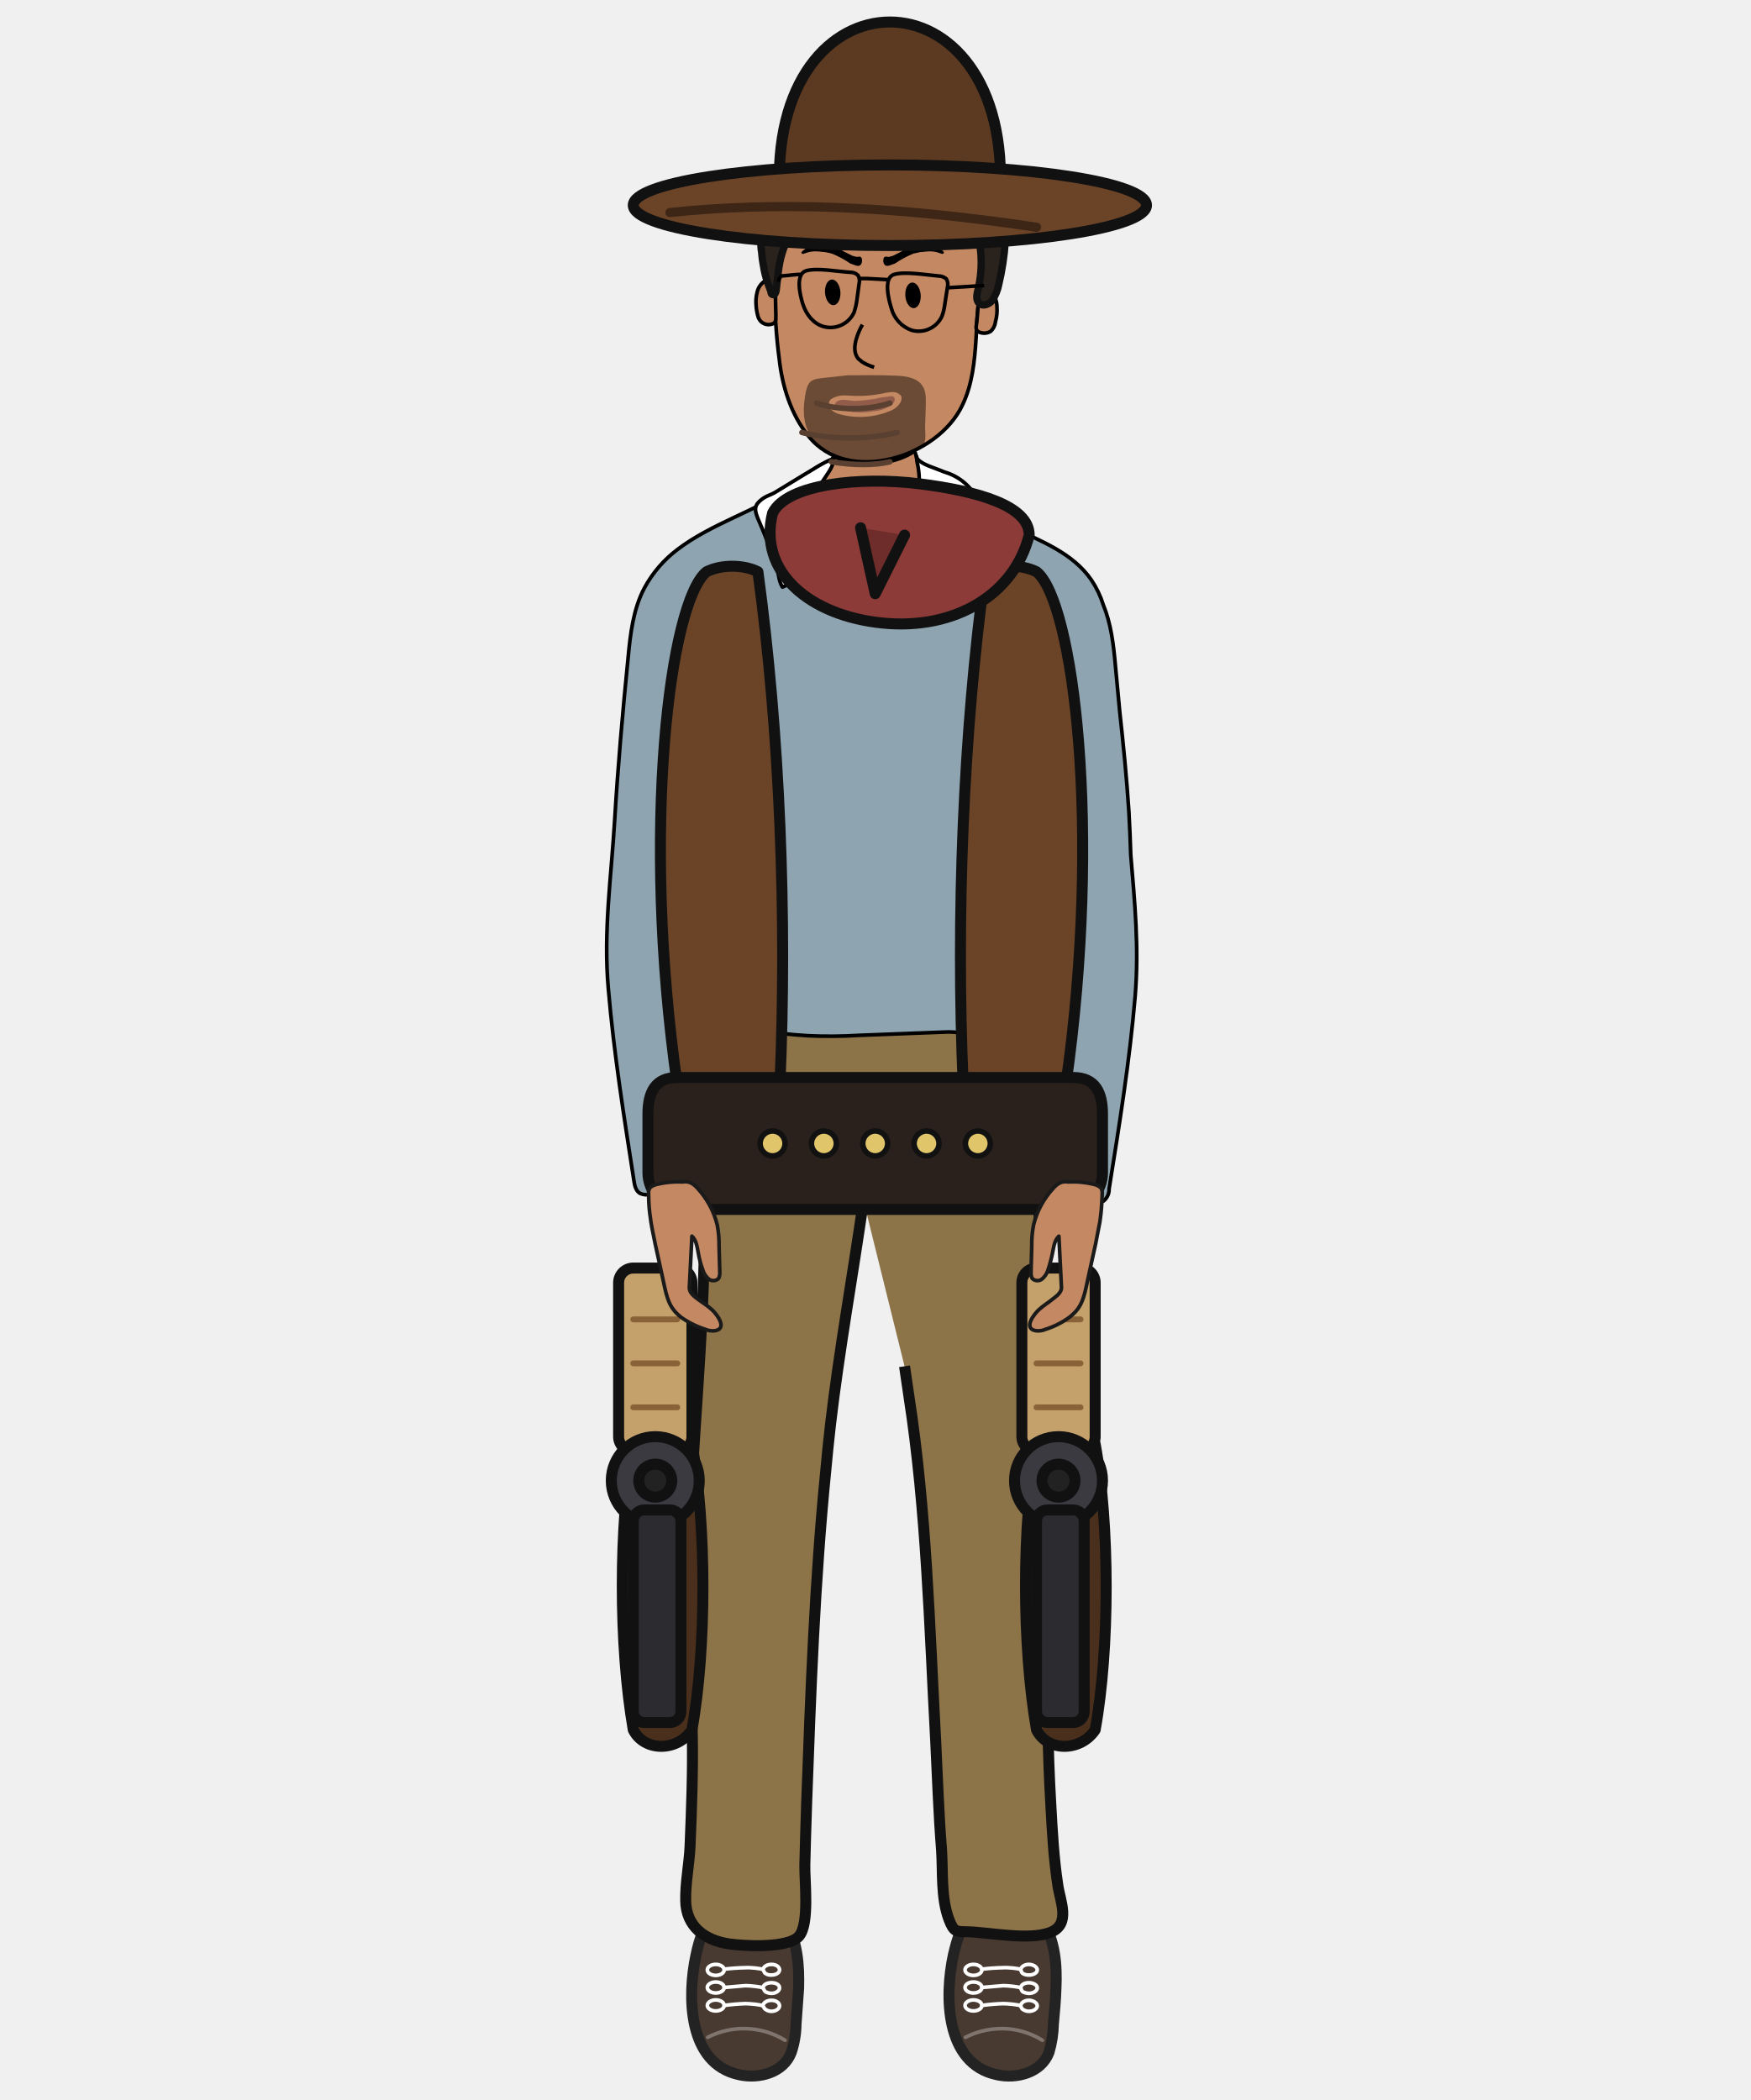
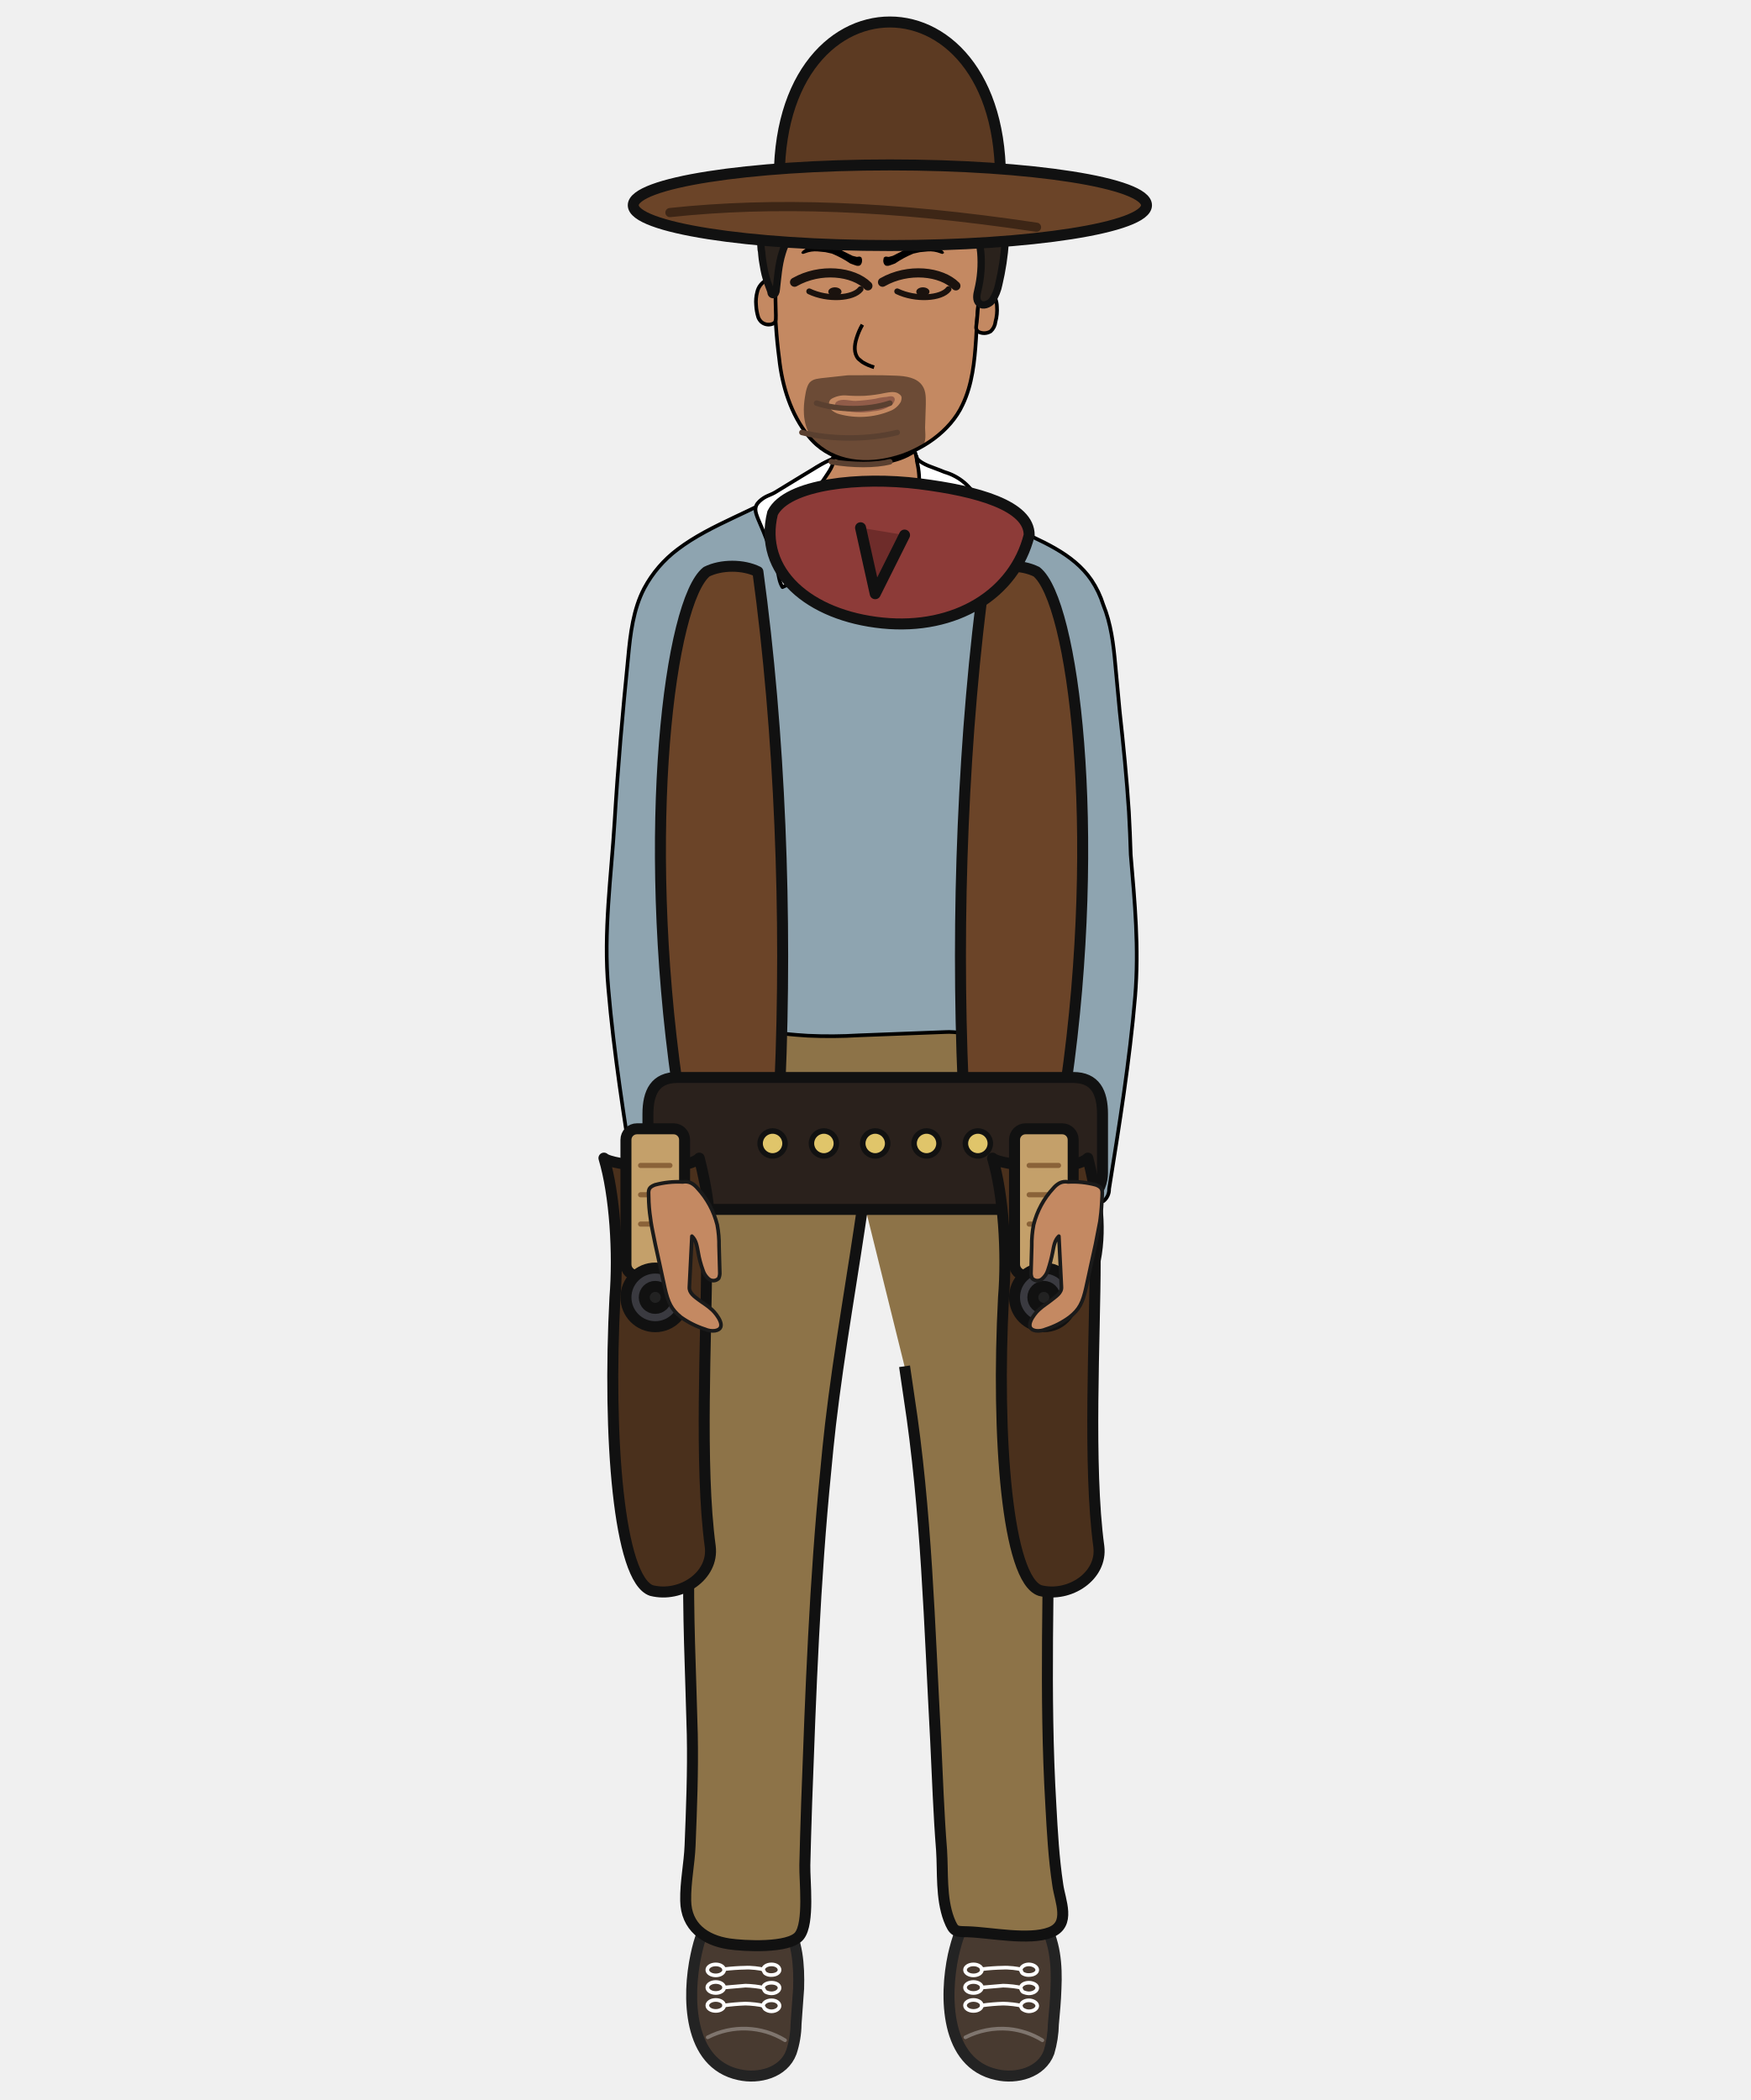
<svg xmlns="http://www.w3.org/2000/svg" width="500" height="600" viewBox="160 6 164 573">
  <path fill="#c48962" stroke="#000" stroke-linecap="round" stroke-linejoin="round" d="m230.5 62.6 4.9-.3a201 201 0 0 1 20.5 1.2c5.5.5 12.1 1.6 14.3 7.3.1.1.1.3.2.4l.3.9c1.3 5.1.2 10.6-.4 15.7a10 10 0 0 0-.2 1.7c-.4 3-.4 6-.6 9-.4 6.1-1 12.4-3.7 18-6.6 14.2-31.2 22.1-42 8.5-4.8-5.9-7.2-13.7-8-21.2-.4-3-.7-6.1-.9-9.2a53 53 0 0 1-.2-6.9 36.3 36.3 0 0 1 2.6-14.6 19.1 19.1 0 0 1 3.5-5.8c2.3-2.9 6.1-4.2 9.7-4.7" />
-   <path fill="#c48962" stroke="#000" stroke-linecap="round" stroke-linejoin="round" d="M273.5 96.4a4.1 4.1 0 0 0 1.3-2.6 12 12 0 0 0 .4-4.2 6.1 6.1 0 0 0-1.5-3.9 2.4 2.4 0 0 0-.9-.8 4.4 4.4 0 0 0-2-.3h-.4c-.2.1-.2.3-.2.5 0 2.9-.2 5.8-.5 8.8-.1 1-.5 1.9.4 2.6a3.4 3.4 0 0 0 3.4-.1M210.9 93.8a3.6 3.6 0 0 1-.8-1.2 13.5 13.5 0 0 1-.6-3.4 10.2 10.2 0 0 1 .3-3.5 4.8 4.8 0 0 1 2.6-3.3l1.1-.2c.3 0 .9-.1 1.2.1a.6.6 0 0 1 .1.4V88c0 1.4.1 2.8.1 4.1s0 2-1 2.3a3 3 0 0 1-3-.6" />
+   <path fill="#c48962" stroke="#000" stroke-linecap="round" stroke-linejoin="round" d="M273.5 96.4a4.1 4.1 0 0 0 1.3-2.6 12 12 0 0 0 .4-4.2 6.1 6.1 0 0 0-1.5-3.9 2.4 2.4 0 0 0-.9-.8 4.4 4.4 0 0 0-2-.3h-.4c-.2.1-.2.3-.2.5 0 2.9-.2 5.8-.5 8.8-.1 1-.5 1.9.4 2.6a3.4 3.4 0 0 0 3.4-.1m-62.6-2.6a3.6 3.6 0 0 1-.8-1.2 13.5 13.5 0 0 1-.6-3.4 10.2 10.2 0 0 1 .3-3.5 4.8 4.8 0 0 1 2.6-3.3l1.1-.2c.3 0 .9-.1 1.2.1a.6.6 0 0 1 .1.4V88c0 1.4.1 2.8.1 4.1s0 2-1 2.3a3 3 0 0 1-3-.6" />
  <path fill="#2a221c" stroke="#111" stroke-linejoin="round" stroke-width="2" d="M277.3 60.1a71.6 71.6 0 0 1-1.6 23.5 12.1 12.1 0 0 1-1.8 4.4c-.8 1-2.5 1.7-3.5.8s-.7-2.4-.4-3.6a32.4 32.4 0 0 0 .8-10.3c-.3-3-1.1-6.2-3.6-7.9s-4.7-1.5-7.2-1.8-7.5-1.9-11.3-2-9 1.3-13.5 1.7-9.1 0-12.8 2.2a13.9 13.9 0 0 0-5.8 8c-1 3.2-1.2 6.6-1.6 10 0 .4-.3 1.4-.9 1.3s-.5-.7-.6-1l-.6-1.6a13 13 0 0 1-.6-1.8 21 21 0 0 1-.6-2.4c-.2-1.3-.5-2.6-.6-3.9s-.1-1.1-.2-1.6a26 26 0 0 1 1.2-10.7 20 20 0 0 1 1-2.1 8.6 8.6 0 0 0 1.2-3c.2-1.3-.4-2.6-.3-4 .4-3.1 4.2-4.5 5.8-7.2s1-2.9 2-4 4.9-1.8 7.1-3.4 2.1-2.4 3.4-3.4a10.8 10.8 0 0 1 5.6-1.4l7.2-.4c2.9-.2 5.9-.4 8.6.7s5.1 3.6 5 6.5a12.1 12.1 0 0 1 10 1.1c5.4 3.1 7.6 9.7 8.5 15.8 0 .5.1 1 .1 1.5Z" />
  <path d="M223.4 73.6a7.5 7.5 0 0 1 2.9-.9c2.7-.3 5 .7 7.3 2l2.2 1.1 1.2.3c.3 0 .7-.2 1 0s.3.2.3.4a.7.7 0 0 1 .1.5v.3a1.9 1.9 0 0 1-.2.7 1.2 1.2 0 0 1-.5.5h-.2c-.2.1-.4 0-.6 0l-.6-.2-1.1-.4a27 27 0 0 0-5-2.7l-1.8-.4-2.1-.2a7.6 7.6 0 0 0-3.4.5l-.6.2-.4-.2c-.3-.4 1.2-1.3 1.5-1.5" />
-   <ellipse cx="230.4" cy="85.8" rx="2.1" ry="3.5" transform="rotate(-4.4 230.025 85.74)" />
-   <ellipse cx="252.3" cy="86.7" rx="2.1" ry="3.5" transform="rotate(-4.4 250.85 86.54)" />
-   <path fill="none" stroke="#000" stroke-miterlimit="10" d="M235.2 80.3a3 3 0 0 1 2.1.8 3 3 0 0 1 .3 2.3l-.6 4.5a18.7 18.7 0 0 1-.8 3.4 7.1 7.1 0 0 1-8.3 3.8c-2.8-.8-4.7-3.3-5.6-6s-2.1-8.3.8-9.2 8.6.2 12.1.4ZM259.2 81.3a3.3 3.3 0 0 1 2.2.8 3 3 0 0 1 .3 2.3l-.7 4.5a14 14 0 0 1-.8 3.4 7 7 0 0 1-8.3 3.8 8.7 8.7 0 0 1-5.5-6c-.8-2.5-2.2-8.3.7-9.2s8.7.1 12.1.4Z" />
-   <path fill="none" stroke="#000" stroke-miterlimit="10" d="M215.6 82.9a2.5 2.5 0 0 1 .8-1.6c1.8-.1 4.3-.5 5.3-.4h-.5M237.9 82h1.9l5.5.3h.2M261.9 84.5l9.8-.6M241.7 106.2a13 13 0 0 1-3.2-1.4l-1.1-.9c-1.3-1.5-1.1-3.7-.5-5.6a17.3 17.3 0 0 1 1.6-3.7" />
+   <path fill="none" stroke="#000" stroke-miterlimit="10" d="M241.7 106.2a13 13 0 0 1-3.2-1.4l-1.1-.9c-1.3-1.5-1.1-3.7-.5-5.6a17.3 17.3 0 0 1 1.6-3.7" />
  <path d="M254.9 111.3c-1.5-2.3-4.6-2.7-7.3-2.8-4.4-.2-8.7-.1-13.1-.1l-5.5.6c-2.9.3-3.7.4-4.6 1.1s-1.3 2.4-1.6 4.4-.9 6.8 1.7 10.6a17.6 17.6 0 0 0 3.1 3.1 16 16 0 0 0 3.5 2.1l3.5 1.3a18.7 18.7 0 0 0 5.3.5 19 19 0 0 0 5.3-.9 84 84 0 0 0 9.5-3.6c1.4-.7.9-3.5.9-4.9l.2-6.3c0-1.7.1-3.6-.9-5.1m-5.7 3.2a3.6 3.6 0 0 1-.2 1.1 5.7 5.7 0 0 1-3.1 2.6 21.5 21.5 0 0 1-13.7.8 5.2 5.2 0 0 1-2.2-1.2c-.8-.9-.9-2.4.1-3a7.1 7.1 0 0 1 4-.9 42 42 0 0 0 5 .1 37 37 0 0 0 5.7-.8c1.2-.2 2.7-.5 3.7.3a1.7 1.7 0 0 1 .6.6c0 .1.1.3.1.4" opacity=".45" />
  <path fill="#5e2f2f" d="M231.3 115.8a1.1 1.1 0 0 0-.2 1.1c.1.3.5.5.9.7a19.5 19.5 0 0 0 9.6.6 9.4 9.4 0 0 0 5.1-1.9c.5-.5.9-1.4.4-1.9s-1.4-.2-2-.1a15.7 15.7 0 0 0-3 .5 51 51 0 0 1-5.5.6c-1.5 0-3.7-.8-5.1.2s-.1.1-.2.2" opacity=".5" />
  <path d="M259.2 73.6a7.5 7.5 0 0 0-2.9-.9c-2.7-.3-5 .7-7.3 2l-2.2 1.1-1.1.3c-.4 0-.8-.2-1.1 0s-.3.2-.3.4a4 4 0 0 0-.1.5v.3a1.9 1.9 0 0 0 .2.7 1.2 1.2 0 0 0 .5.5h.2c.2.1.4 0 .6 0l.6-.2 1.1-.4a27 27 0 0 1 5-2.7l1.8-.4 2.1-.2a7.6 7.6 0 0 1 3.4.5l.6.2.4-.2c.4-.4-1.2-1.3-1.5-1.5" />
-   <path fill="none" stroke="#fff" stroke-linecap="round" stroke-linejoin="round" d="M224 65a7.7 7.7 0 0 1-6.1-3.9 13.4 13.4 0 0 1-1.6-7.4M231.2 63.8a17.7 17.7 0 0 1-5.4-4.4 16.3 16.3 0 0 1-2.3-15.8M241.9 60.7c-2.9-.2-6.5-.5-8.2-3.3a.5.5 0 0 0-.2-.4 15.6 15.6 0 0 1-.6-10 16.6 16.6 0 0 1 5.3-8.5M246.1 59.8a14.9 14.9 0 0 1 14.5-7.9M252.3 62.6a11.7 11.7 0 0 1 3.4-2 17.3 17.3 0 0 1 3.7-1.6 30.7 30.7 0 0 1 8-1.6 8.3 8.3 0 0 1 2.2.1 6.1 6.1 0 0 1 1.8.5" opacity=".2" />
+   <path fill="none" stroke="#fff" stroke-linecap="round" stroke-linejoin="round" d="M224 65a7.7 7.7 0 0 1-6.1-3.9 13.4 13.4 0 0 1-1.6-7.4m14.9 10.1a17.7 17.7 0 0 1-5.4-4.4 16.3 16.3 0 0 1-2.3-15.8m18.4 17.1c-2.9-.2-6.5-.5-8.2-3.3a.5.5 0 0 0-.2-.4 15.6 15.6 0 0 1-.6-10 16.6 16.6 0 0 1 5.3-8.5m7.9 21.3a14.9 14.9 0 0 1 14.5-7.9m-8.3 10.7a11.7 11.7 0 0 1 3.4-2 17.3 17.3 0 0 1 3.7-1.6 30.7 30.7 0 0 1 8-1.6 8.3 8.3 0 0 1 2.2.1 6.1 6.1 0 0 1 1.8.5" opacity=".2" />
  <path fill="#3a2a20" stroke="#111" stroke-linecap="round" stroke-linejoin="round" stroke-width="3" d="M287.6 530c3.5 5.5 4 12.2 3.7 18.6-.1 3.2-.4 6.5-.7 9.7a28.8 28.8 0 0 1-1.2 7.7c-2.1 5.6-8.9 7.3-14.2 6.1-14.2-3-14.3-21.5-11.9-32.6 1-4.3 2.4-9.3 5.9-12.2 5.5-4.7 14.6-3.5 18.4 2.7" opacity=".92" />
  <path fill="none" stroke="#fff" stroke-linecap="round" stroke-linejoin="round" d="M266.6 561.9a22 22 0 0 1 11.8-2.3 21.5 21.5 0 0 1 9.2 3.1" opacity=".3" />
  <ellipse cx="268.8" cy="553.2" fill="none" stroke="#fff" stroke-linecap="round" stroke-linejoin="round" rx="2.3" ry="1.5" />
  <path fill="none" stroke="#fff" stroke-linecap="round" stroke-linejoin="round" d="M281.7 553.3c0-.8 1-1.5 2.2-1.5s2.3.7 2.3 1.5-1 1.5-2.3 1.5a3 3 0 0 1-1.6-.5c-.5-.3-.4-.7-.7-1s-3.5-.6-4.7-.6a54 54 0 0 0-5.8.5" />
  <ellipse cx="268.8" cy="548.3" fill="none" stroke="#fff" stroke-linecap="round" stroke-linejoin="round" rx="2.3" ry="1.5" />
  <path fill="none" stroke="#fff" stroke-linecap="round" stroke-linejoin="round" d="M281.7 548.4c0-.8 1-1.4 2.2-1.4s2.3.6 2.3 1.4-1 1.5-2.3 1.5a4.2 4.2 0 0 1-1.6-.4c-.5-.4-.4-.8-.7-1.1s-3.5-.6-4.7-.6l-5.8.5" />
  <ellipse cx="268.8" cy="543.5" fill="none" stroke="#fff" stroke-linecap="round" stroke-linejoin="round" rx="2.3" ry="1.5" />
  <path fill="none" stroke="#fff" stroke-linecap="round" stroke-linejoin="round" d="M281.7 543.5c0-.8 1-1.5 2.2-1.5s2.3.7 2.3 1.5-1 1.4-2.3 1.4a2.9 2.9 0 0 1-1.6-.4c-.5-.3-.4-.8-.7-1.1s-3.5-.6-4.7-.5a55 55 0 0 0-5.8.4" />
  <path fill="#3a2a20" stroke="#111" stroke-linecap="round" stroke-linejoin="round" stroke-width="3" d="M217.4 530c3.4 5.5 3.9 12.2 3.7 18.6-.2 3.2-.5 6.5-.7 9.7a25.4 25.4 0 0 1-1.3 7.7c-2.1 5.6-8.9 7.3-14.2 6.1-14.1-3-14.2-21.5-11.8-32.6.9-4.3 2.4-9.3 5.8-12.2 5.5-4.7 14.6-3.5 18.5 2.7" opacity=".92" />
  <path fill="none" stroke="#fff" stroke-linecap="round" stroke-linejoin="round" d="M196.3 561.9a21.5 21.5 0 0 1 21.1.8" opacity=".3" />
  <ellipse cx="198.5" cy="553.2" fill="none" stroke="#fff" stroke-linecap="round" stroke-linejoin="round" rx="2.3" ry="1.5" />
  <path fill="none" stroke="#fff" stroke-linecap="round" stroke-linejoin="round" d="M211.4 553.3c0-.8 1-1.5 2.3-1.5s2.2.7 2.2 1.5-1 1.5-2.2 1.5a2.8 2.8 0 0 1-1.6-.5c-.5-.3-.4-.7-.8-1s-3.5-.6-4.7-.6a57 57 0 0 0-5.8.5" />
  <ellipse cx="198.5" cy="548.3" fill="none" stroke="#fff" stroke-linecap="round" stroke-linejoin="round" rx="2.3" ry="1.5" />
  <path fill="none" stroke="#fff" stroke-linecap="round" stroke-linejoin="round" d="M211.4 548.4c0-.8 1-1.4 2.3-1.4s2.2.6 2.2 1.4-1 1.5-2.2 1.5a3.8 3.8 0 0 1-1.6-.4c-.5-.4-.4-.8-.8-1.1s-3.5-.6-4.7-.6l-5.8.5" />
  <ellipse cx="198.5" cy="543.5" fill="none" stroke="#fff" stroke-linecap="round" stroke-linejoin="round" rx="2.3" ry="1.5" />
  <path fill="none" stroke="#fff" stroke-linecap="round" stroke-linejoin="round" d="M211.4 543.5c0-.8 1-1.5 2.3-1.5s2.2.7 2.2 1.5-1 1.4-2.2 1.4a2.7 2.7 0 0 1-1.6-.4c-.5-.3-.4-.8-.8-1.1s-3.5-.6-4.7-.5a57 57 0 0 0-5.8.4" />
  <path fill="#8d7348" fill-rule="evenodd" stroke="#111" stroke-linejoin="round" stroke-width="3" d="m250 378.8 1.2 8.2c4.8 31 5.6 62.8 7.3 94.1.5 9.9.8 19.8 1.6 29.7.4 6.1-.2 13 2 18.9 1.4 3.6 1.9 3.3 5.2 3.4 6.2.2 16.6 2.4 22.4.2s2.7-8.6 2.1-13c-1.1-7.2-1.5-14.6-1.9-21.9-.9-15.2-1-30.3-.9-45.4.2-30.3 1.4-60.7-.3-91-.3-4.5-.6-9-1-13.6-1.8-20-4.1-40-5.2-60.1-.1-2-.4-4.1-.3-6.1s0-4.5-2.6-5.9-4.6-1.3-7-1.5c-9.1-.4-18.1.2-27.1.4s-18.7.2-28.1-.1c-6.4-.3-17.9-.9-18.8 7.9-2.6 24.6-2.6 49.4-3.5 74.1s-3.3 48.2-3.9 72.4c-.4 16.6.5 33.2.9 49.8.2 10.1-.2 20.2-.6 30.2-.2 5.1-1.3 10-1.2 15.1.1 7.1 5.2 10.8 11.8 11.8 4 .6 16.4 1.3 19.2-2.2s1.4-15.1 1.5-19.3.3-11.4.5-17.1c1.1-30.2 2.2-60.3 5.2-90.4.4-4.2.8-8.5 1.3-12.7 2.4-20.5 6.1-40.7 9-61.1" />
  <path fill="#8ea4b0" stroke="#000" stroke-miterlimit="10" d="M311.7 239.2c-.1-3.9-.3-7.8-.5-11.7-.6-9.2-1.5-18.3-2.5-27.3l-1.2-12.8c-.5-5.6-1.2-11.3-3.3-16.4a26 26 0 0 0-3.2-6.7c-5.1-7.5-14.1-10.8-21.9-14.5-5.7-2.7-11.5-5.3-17.8-6.4a3.4 3.4 0 0 0-1.4-.1 3.9 3.9 0 0 0-2 1.6 110 110 0 0 1-10.5 12.1 26.5 26.5 0 0 1-8.2 6.3 5.8 5.8 0 0 1-1.8.4 4.7 4.7 0 0 1-2.8-1.8c-2.7-3.2-5.3-6.9-9.2-8.5-2.2-1-6.9-1.6-7-4.9s3.8-4.9 5.9-6.7 4.8-4.5 5.8-7.6c.1-.3.3-2.8.1-2.7a19.5 19.5 0 0 0-3.6 1.7c-1.5.7-1.9 1.6-2.9 2.7s-3.2 2.1-4.6 3.1c-9.5 6.3-21.8 9.9-31 16.9a32.4 32.4 0 0 0-9.1 10.6c-3 5.7-3.8 12.4-4.4 18.9-1.5 14.9-2.8 29.8-3.7 44.8s-3.1 30-1.7 45.6c1.5 17.6 4.3 35.1 7 52.5.2 1.3.5 2.6 1.6 3.3a4.4 4.4 0 0 0 2.8.3c3.5-.3 7-.8 10.5-1.3 1.4-.3 3-.5 4-1.5a7.2 7.2 0 0 0 1.8-4.5c2-16.3-1-32.6-1.7-48.9s1.7-30.7 2.3-46.1c.4-11.5.6-23.5-.8-35a436.4 436.4 0 0 1 2.4 77.5 16.3 16.3 0 0 0 .6 6.6c3.2 8.5 16.3 9.4 23.9 9.9a131 131 0 0 0 14-.1l23.5-.9c2.7-.2 7 .7 10.8.6a4.9 4.9 0 0 0 1.7 0 8.6 8.6 0 0 0 4.5-1.5 5.7 5.7 0 0 0 1.2-1.5 12.2 12.2 0 0 0 3.1-4.5c.8-2 .7-4.3.6-6.6-1.5-26.1.9-52-1-78.1 1.7 11.9 2.1 23.7 2.6 35.7.6 15.3 3 30.8 2.3 46.1-.6 13.3-2.7 26.7-2.3 40.1a9.1 9.1 0 0 0 .1 2.9c.1 2 .3 3.9.5 5.8s.5 3.4 1.7 4.5a7.3 7.3 0 0 0 4.1 1.5c3.5.6 7 1 10.5 1.4a4.5 4.5 0 0 0 2.8-.3 4.1 4.1 0 0 0 1.5-3.3c2.8-17.5 5.6-34.9 7.1-52.5 1.1-13.3-.1-25.7-1.2-38.7Z" />
  <path fill="#c48962" stroke="#000" stroke-linecap="round" stroke-linejoin="round" d="M221.5 144.6v.2l-1.6 2.3c-.8 1.6-1.4 3.6-.2 5.2a16.3 16.3 0 0 0 7.2 5.2c1.8.5 3.6.8 5.4 1.4a16.4 16.4 0 0 1 7.5 4.9 34.7 34.7 0 0 1 16.9-8.4c4.2-.7 9.4-6.3 8.6-10.9a11 11 0 0 0-.9-2.3c-1.7-3.1-4.7-5.3-7.7-7.3a8.2 8.2 0 0 1-2.9-2.3c-.6-1.1-.5-2.5-1.1-3.5-4.7 3.3-11.9 3.9-17.4 3a18 18 0 0 1-2.5-.6c-.4-.1-1.9-1-2.2-.8s-.1.8-.1 1.1a6 6 0 0 1-.6 1.4 23 23 0 0 1-1.6 2.6 35.7 35.7 0 0 1-4.4 5.2 9.4 9.4 0 0 0-1 1l-.8 1.3a14 14 0 0 0-.6 1.3" />
  <path fill="none" stroke="#1a1a1a" stroke-linecap="round" stroke-linejoin="round" d="M239.4 146c.8 1.3 2.9 1.5 4.2.7a3 3 0 0 0 .8-.8" />
  <path fill="#fff" stroke="#000" stroke-linecap="round" stroke-linejoin="round" d="M221.7 145.2a6 6 0 0 0 .2 1.2 9.5 9.5 0 0 0 2.5 2.8l4.9 4.7c3.1 2.9 6.4 5.7 9.4 8.8 2.3-2.1 4.4-4.9 6.6-7.2a37.3 37.3 0 0 0 6.2-8 22.4 22.4 0 0 0 2.1-14.6 9 9 0 0 1-.3-2.3c0 1.1 2.5 2.2 3.2 2.5s3 1.1 4.4 1.7a14.5 14.5 0 0 1 9.1 7.7 18.6 18.6 0 0 1 1.4 8.4c-.1.7-1.2 7.9-1 7.9a26.9 26.9 0 0 0-16.8-1.6c-5.8 1.3-10.2 4.8-14.3 8.9a32 32 0 0 0-3.2-3c-6.5-4.6-13.4.4-19.4 3.1-.9-1.4-1-3.1-1.4-4.7a139 139 0 0 0-5.3-14c-.7-1.8-1.2-3.2.4-4.7s2.8-1.6 4.2-2.4l7.7-4.7c2.6-1.5 5.3-3.4 8.1-4.5.7 1.3-1.3 3.9-2 5a26.8 26.8 0 0 1-4 4.9c-1.1 1.2-2.8 2.3-2.7 4.1" />
  <g fill="none" stroke="#111" stroke-linecap="round" stroke-linejoin="round" stroke-width="3" class="gear">
-     <path fill="#6b4428" d="M196 162c-10 8-18 70-8 140h28c2-46 0-96-6-140-4-2-10-2-14 0M286 162c10 8 18 70 8 140h-28c-2-46 0-96 6-140 4-2 10-2 14 0" />
+     <path fill="#6b4428" d="M196 162c-10 8-18 70-8 140h28c2-46 0-96-6-140-4-2-10-2-14 0m90 0c10 8 18 70 8 140h-28c-2-46 0-96 6-140 4-2 10-2 14 0" />
    <path fill="#2a211c" d="M188 300h108c6 0 8 4 8 10v16c0 5-4 10-10 10H190c-6 0-10-5-10-10v-16c0-6 2-10 8-10" />
    <g fill="#e0c56a" stroke-width="1.5">
      <circle cx="214" cy="318" r="3.4" />
      <circle cx="228" cy="318" r="3.4" />
      <circle cx="242" cy="318" r="3.4" />
      <circle cx="256" cy="318" r="3.4" />
      <circle cx="270" cy="318" r="3.4" />
    </g>
-     <path fill="#4a301c" d="M176 400c-4 22-4 55 0 78 3 6 12 6 16 0 4-22 4-56 0-78-4-2-12-2-16 0" />
-     <rect width="20" height="50" x="172" y="352" fill="#c4a06a" rx="4" />
-     <path stroke="#8a6238" stroke-width="1.6" d="M176 366h12m-12 12h12m-12 12h12" />
-     <circle cx="182" cy="410" r="12" fill="#3a3a40" />
-     <circle cx="182" cy="410" r="4.5" fill="#222" />
-     <rect width="13" height="58" x="176" y="418" fill="#2c2c30" rx="3" />
-     <path fill="#4a301c" d="M286 400c-4 22-4 55 0 78 3 6 12 6 16 0 4-22 4-56 0-78-4-2-12-2-16 0" />
-     <rect width="20" height="50" x="282" y="352" fill="#c4a06a" rx="4" />
-     <path stroke="#8a6238" stroke-width="1.6" d="M286 366h12m-12 12h12m-12 12h12" />
-     <circle cx="292" cy="410" r="12" fill="#3a3a40" />
-     <circle cx="292" cy="410" r="4.5" fill="#222" />
-     <rect width="13" height="58" x="286" y="418" fill="#2c2c30" rx="3" />
+     <path fill="#4a301c" d="M168 322c2 2 22 4 26 0 2 8 4 18 2 28 0 20-2 56 1 78 1 8-8 14-16 12-9-3-12-42-10-80 1-12 0-28-3-38" />
+     <rect width="16" height="40" x="174" y="314" fill="#c4a06a" rx="3" />
+     <path stroke="#8a6238" stroke-width="1.4" d="M178 324h8m-8 8h8m-8 8h8" />
+     <circle cx="182" cy="360" r="8" fill="#3a3a40" />
+     <circle cx="182" cy="360" r="3" fill="#222" />
+     <path fill="#4a301c" d="M274 322c2 2 22 4 26 0 2 8 4 18 2 28 0 20-2 56 1 78 1 8-8 14-16 12-9-3-12-42-10-80 1-12 0-28-3-38" />
+     <rect width="16" height="40" x="280" y="314" fill="#c4a06a" rx="3" />
+     <path stroke="#8a6238" stroke-width="1.4" d="M284 324h8m-8 8h8m-8 8h8" />
+     <circle cx="288" cy="360" r="8" fill="#3a3a40" />
+     <circle cx="288" cy="360" r="3" fill="#222" />
  </g>
-   <path fill="#c48962" stroke="#1a1a1a" stroke-linecap="round" stroke-linejoin="round" d="M180.7 338.5c0 .2.1.5.1.8.3 2 .8 4.1 1.2 6.2.9 3.9 1.7 7.9 2.6 11.9s1.8 5.9 4.4 8a24 24 0 0 0 6.6 3.3 5.1 5.1 0 0 0 2.7.4c3.5-.6.5-4.5-.8-5.7s-2.4-1.8-3.6-2.7-2.7-1.9-2.6-3.5l.7-13.9c1.2 1.1 1.4 2.9 1.7 4.4a27 27 0 0 0 1.3 4.9 5.1 5.1 0 0 0 1.6 2.4 2 2 0 0 0 2.7-.2 3.4 3.4 0 0 0 .3-1.7l-.2-7.1a28.4 28.4 0 0 0-.5-5.8 22.7 22.7 0 0 0-5.4-10 5.8 5.8 0 0 0-1.7-1.4 3.6 3.6 0 0 0-2.3-.3 24.3 24.3 0 0 0-7.6.8c-1.8.7-1.8 1.4-1.7 3.2a40.5 40.5 0 0 0 .5 6M303.4 338.5c0 .2-.1.5-.1.8l-1.2 6.2c-.9 3.9-1.7 7.9-2.6 11.9s-1.8 5.9-4.5 8a22.1 22.1 0 0 1-6.5 3.3 5.1 5.1 0 0 1-2.7.4c-3.5-.6-.5-4.5.8-5.7s2.4-1.8 3.5-2.7 2.8-1.9 2.7-3.5l-.7-13.9c-1.2 1.1-1.4 2.9-1.7 4.4a39 39 0 0 1-1.3 4.9 5.1 5.1 0 0 1-1.6 2.4 2 2 0 0 1-2.7-.2 3.4 3.4 0 0 1-.3-1.7l.2-7.1a28.4 28.4 0 0 1 .5-5.8 22.7 22.7 0 0 1 5.4-10 5.8 5.8 0 0 1 1.7-1.4 3.6 3.6 0 0 1 2.3-.3 24.3 24.3 0 0 1 7.6.8c1.8.7 1.8 1.4 1.7 3.2s-.2 4-.5 6" />
+   <path fill="#c48962" stroke="#1a1a1a" stroke-linecap="round" stroke-linejoin="round" d="M180.7 338.5c0 .2.1.5.1.8.3 2 .8 4.1 1.2 6.2.9 3.9 1.7 7.9 2.6 11.9s1.8 5.9 4.4 8a24 24 0 0 0 6.6 3.3 5.1 5.1 0 0 0 2.7.4c3.5-.6.5-4.5-.8-5.7s-2.4-1.8-3.6-2.7-2.7-1.9-2.6-3.5l.7-13.9c1.2 1.1 1.4 2.9 1.7 4.4a27 27 0 0 0 1.3 4.9 5.1 5.1 0 0 0 1.6 2.4 2 2 0 0 0 2.7-.2 3.4 3.4 0 0 0 .3-1.7l-.2-7.1a28.4 28.4 0 0 0-.5-5.8 22.7 22.7 0 0 0-5.4-10 5.8 5.8 0 0 0-1.7-1.4 3.6 3.6 0 0 0-2.3-.3 24.3 24.3 0 0 0-7.6.8c-1.8.7-1.8 1.4-1.7 3.2a40.5 40.5 0 0 0 .5 6m122.7 0c0 .2-.1.5-.1.8l-1.2 6.2c-.9 3.9-1.7 7.9-2.6 11.9s-1.8 5.9-4.5 8a22.1 22.1 0 0 1-6.5 3.3 5.1 5.1 0 0 1-2.7.4c-3.5-.6-.5-4.5.8-5.7s2.4-1.8 3.5-2.7 2.8-1.9 2.7-3.5l-.7-13.9c-1.2 1.1-1.4 2.9-1.7 4.4a39 39 0 0 1-1.3 4.9 5.1 5.1 0 0 1-1.6 2.4 2 2 0 0 1-2.7-.2 3.4 3.4 0 0 1-.3-1.7l.2-7.1a28.4 28.4 0 0 1 .5-5.8 22.7 22.7 0 0 1 5.4-10 5.8 5.8 0 0 1 1.7-1.4 3.6 3.6 0 0 1 2.3-.3 24.3 24.3 0 0 1 7.6.8c1.8.7 1.8 1.4 1.7 3.2s-.2 4-.5 6" />
+   <g class="eyes">
+     <path fill="none" stroke="#1a120e" stroke-linecap="round" stroke-width="2.5" d="M220 83c7-4 16-3 20 1" />
+     <path fill="none" stroke="#1a120e" stroke-linecap="round" stroke-width="1.6" d="M224 85.5c5 2.4 12 2 14-.6" />
+     <ellipse cx="231" cy="85.6" fill="#1a120e" rx="1.8" ry="1.2" />
+     <path fill="none" stroke="#1a120e" stroke-linecap="round" stroke-width="2.5" d="M244 83c7-4 16-3 20 1" />
+     <path fill="none" stroke="#1a120e" stroke-linecap="round" stroke-width="1.6" d="M248 85.5c5 2.4 12 2 14-.6" />
+     <ellipse cx="255" cy="85.6" fill="#1a120e" rx="1.8" ry="1.2" />
+   </g>
  <g fill="none" stroke="#111" stroke-linecap="round" stroke-linejoin="round" stroke-width="3" class="hat">
    <path fill="#8d3b38" d="M214 146c-4 16 10 28 30 30s36-8 40-24c0-8-14-12-30-14s-36 0-40 8" />
    <path fill="#6e2c2a" d="m238 150 4 18 8-16" />
    <path fill="#5c3a22" d="M216 60c-2-32 14-48 30-48s32 16 30 48z" />
    <path stroke="#1c1612" stroke-width="5" d="M220 54h52" />
    <ellipse cx="246" cy="62" fill="#6b4428" rx="70" ry="11" />
    <path stroke="#3d2616" stroke-width="2.5" d="M186 64c28-3 60-2 100 4" />
    <path stroke="#5a4030" stroke-width="1.5" d="M226 116c6 2 14 2 20 0m-24 8c8 2 18 2 26 0m-18 8c6 1 12 1 16 0" />
  </g>
</svg>
